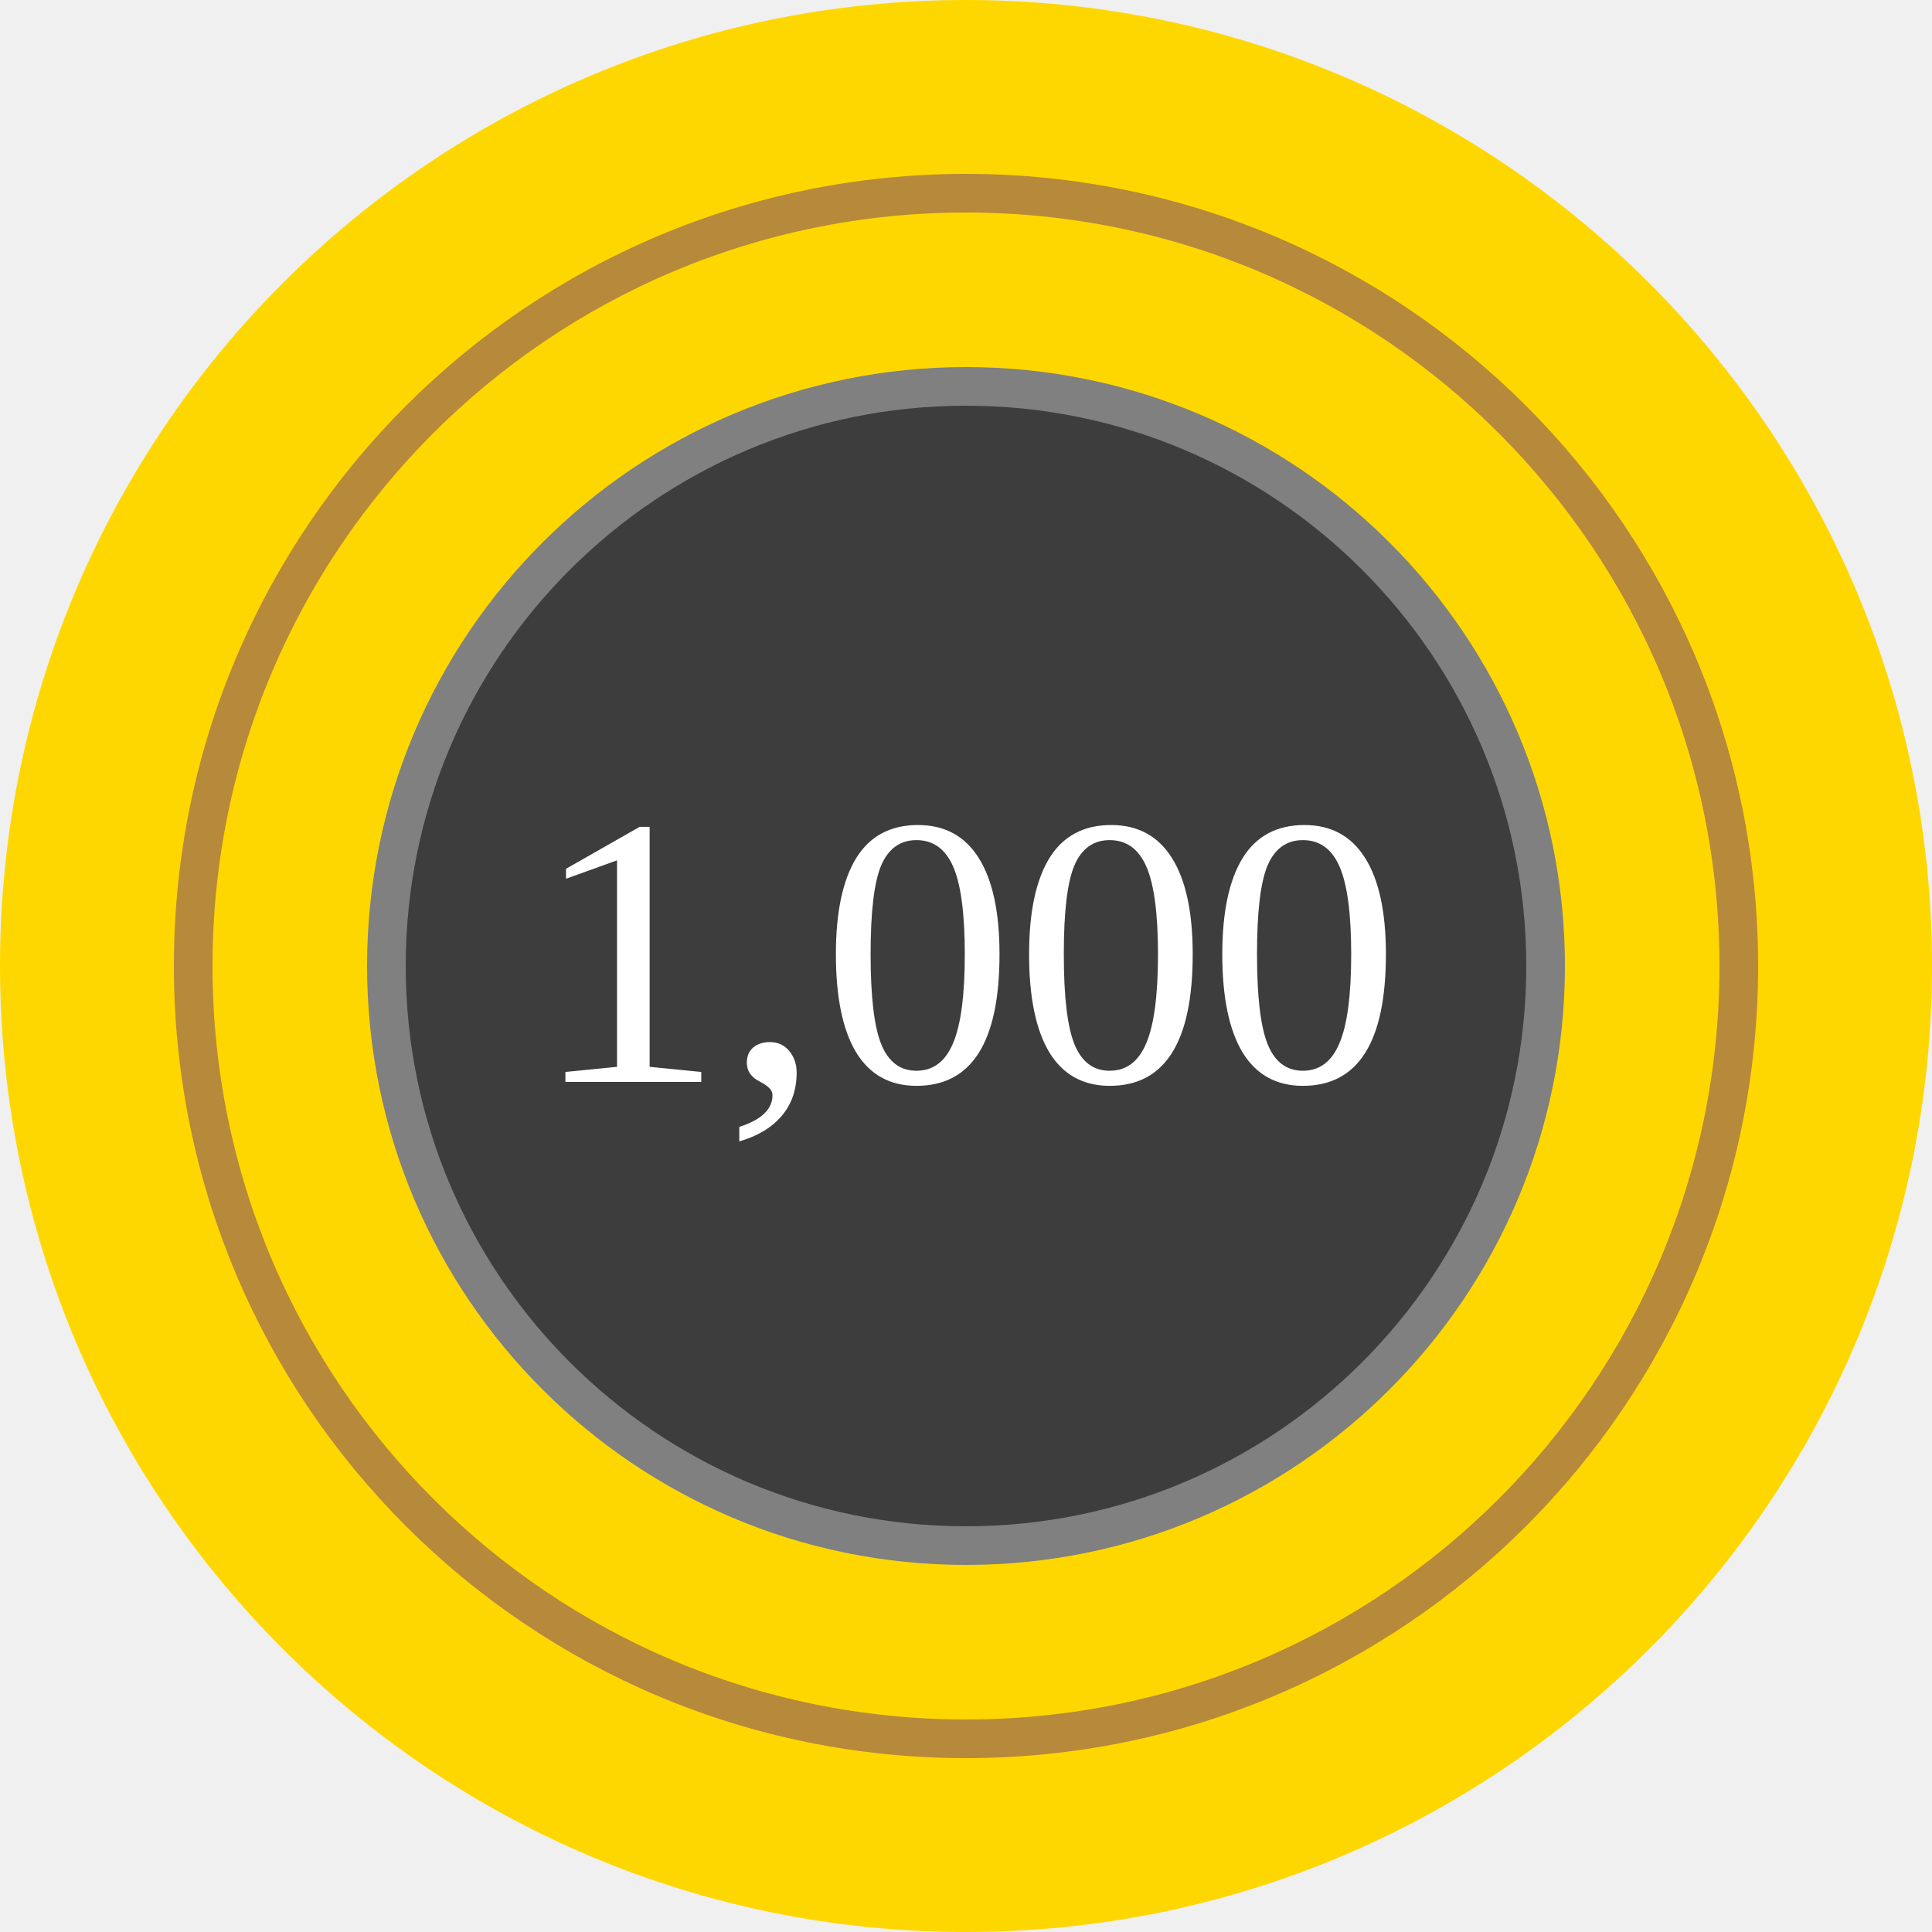
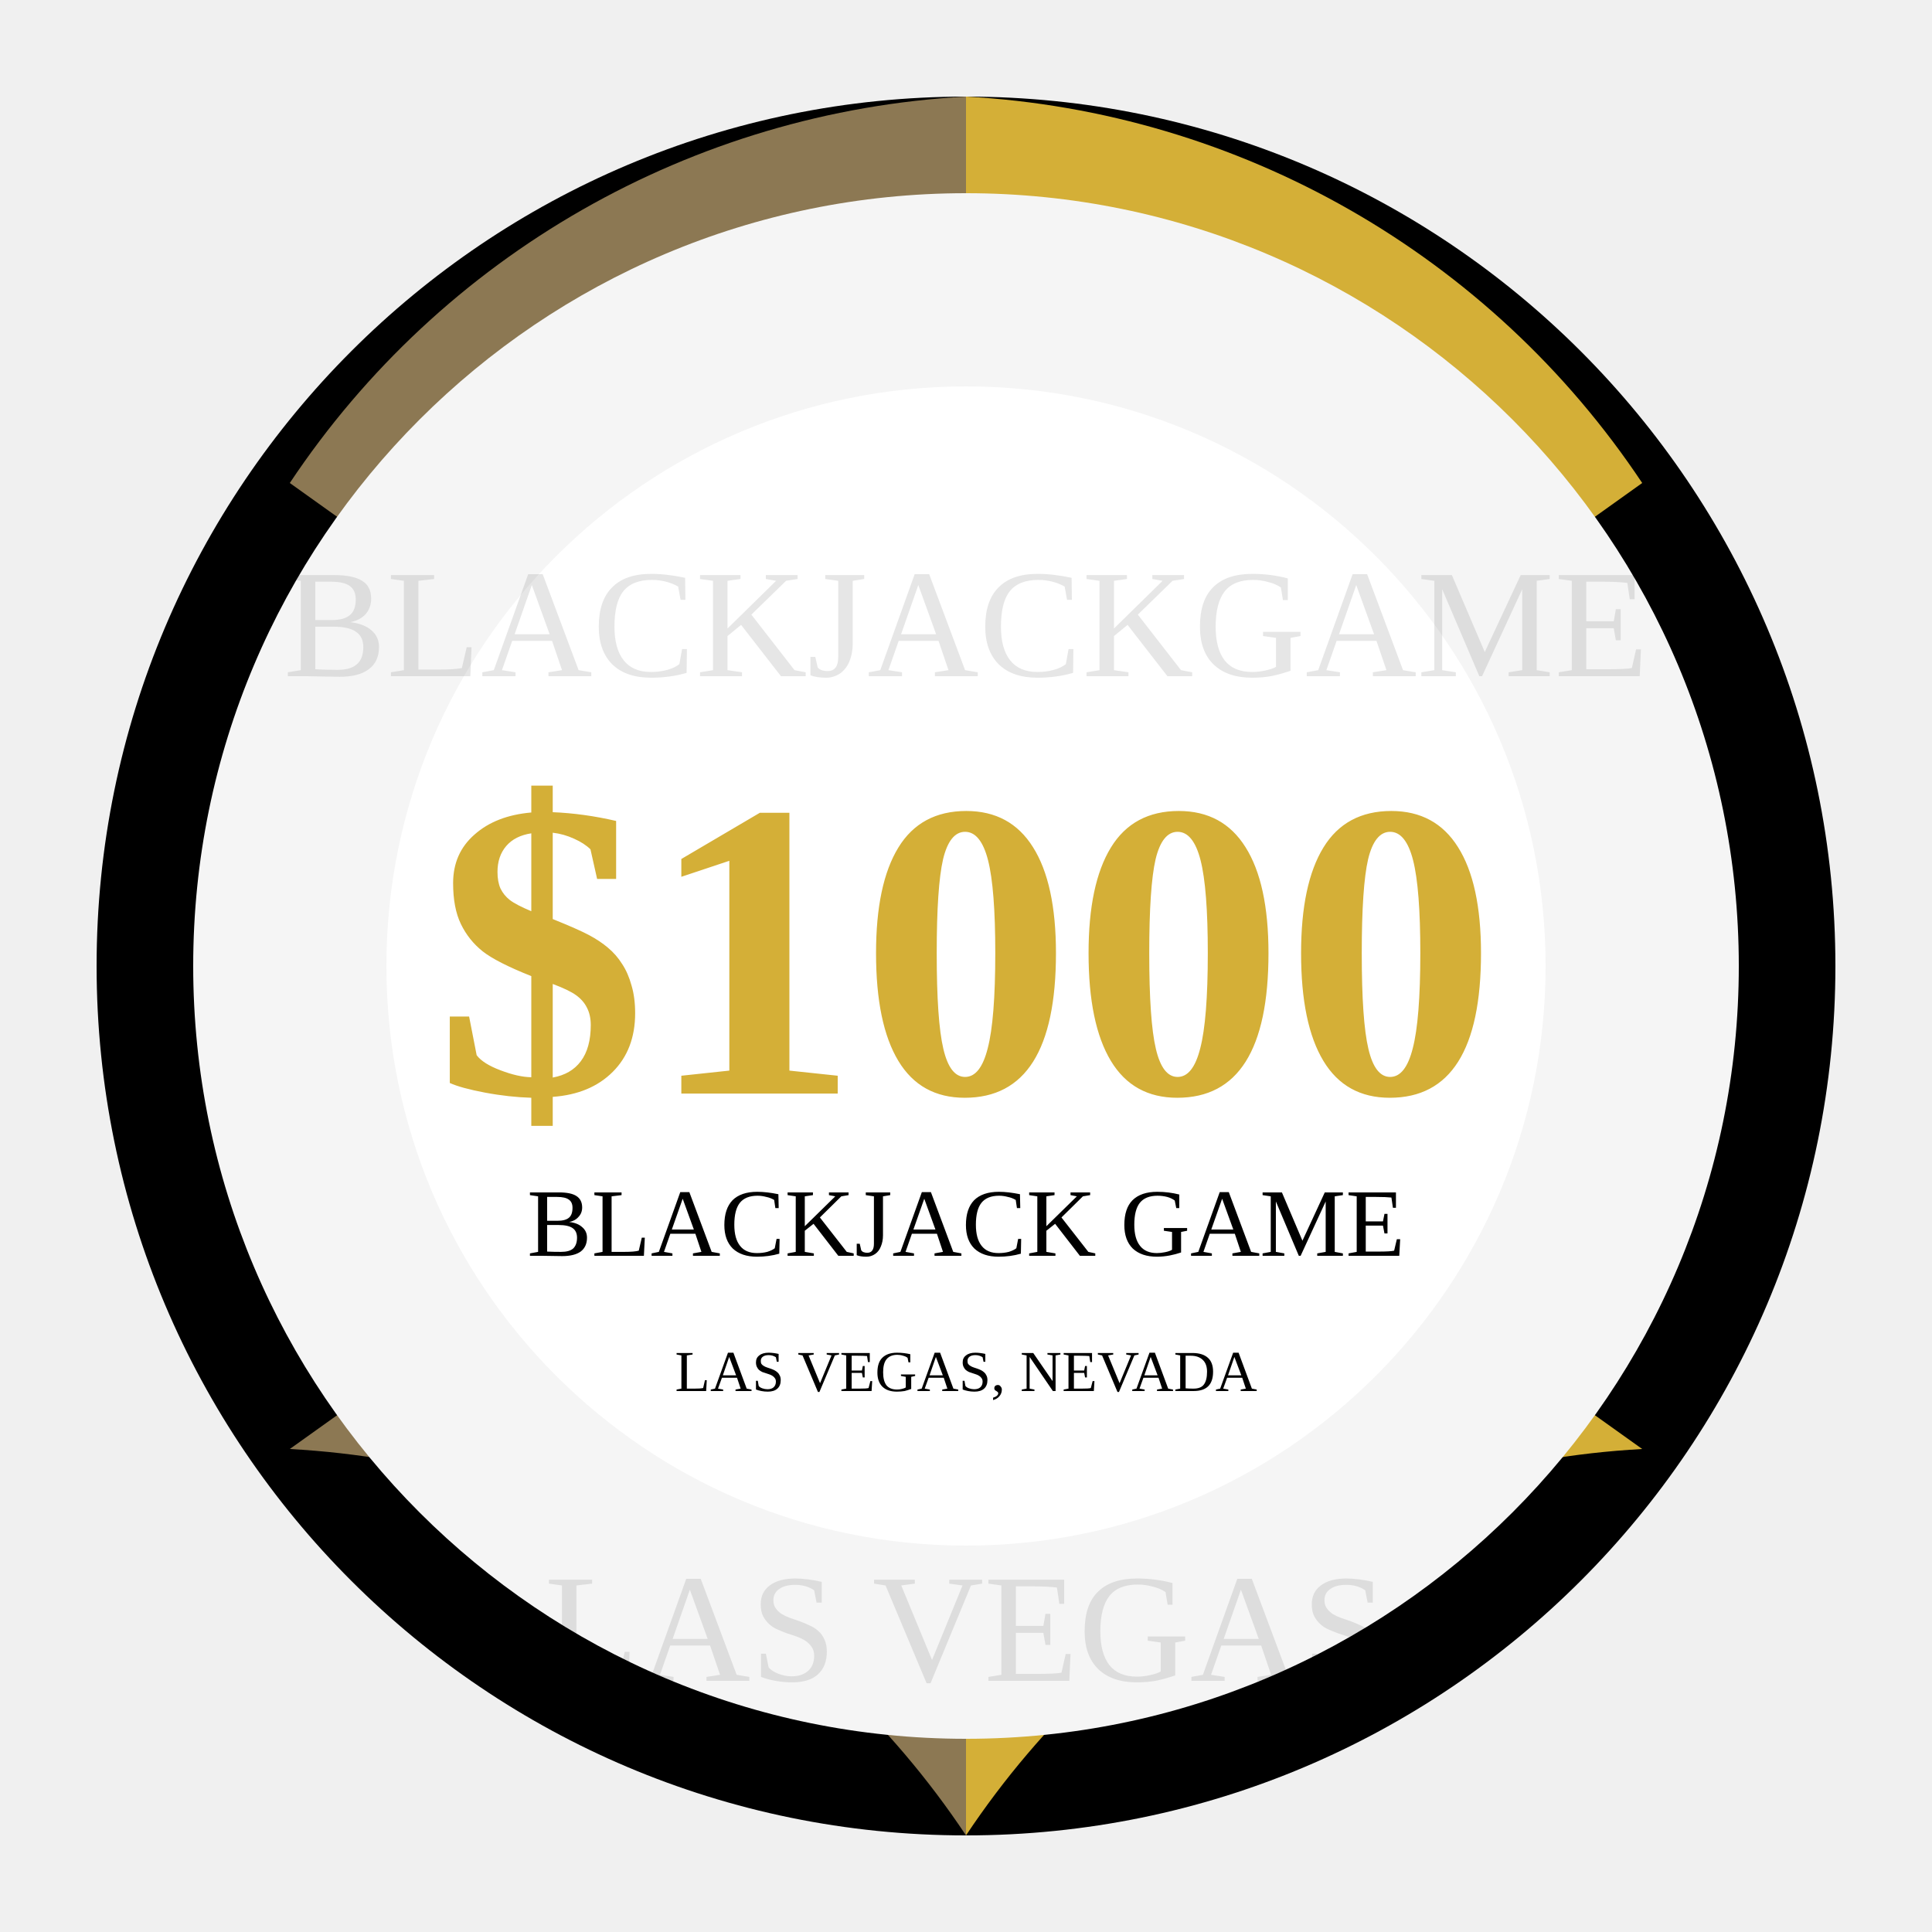
<svg xmlns="http://www.w3.org/2000/svg" width="100" height="100" viewBox="0 0 100 100">
-   <circle cx="50" cy="50" r="45" stroke="gold" stroke-width="10" fill="none" />
-   <circle cx="50" cy="50" r="40" stroke="#b7893a" stroke-width="2" fill="gold" />
-   <circle cx="50" cy="50" r="30" stroke="grey" stroke-width="2" fill="#3d3d3d" />
-   <text x="50%" y="50%" font-size="20" text-anchor="middle" fill="#fff" dy=".3em">1,000</text>
+   <circle cx="50" cy="50" r="45" fill="#000" stroke="none" />
+   <path d="M50 5 A 45 45 0 0 1 85 25 L 50 50 Z" fill="#d4af37" />
+   <path d="M50 5 A 45 45 0 0 0 15 25 L 50 50 Z" fill="#8c7853" />
+   <path d="M50 95 A 45 45 0 0 1 85 75 L 50 50 Z" fill="#d4af37" />
+   <path d="M50 95 A 45 45 0 0 0 15 75 L 50 50 Z" fill="#8c7853" />
+   <circle cx="50" cy="50" r="40" fill="#f5f5f5" />
+   <circle cx="50" cy="50" r="30" fill="#ffffff" />
+   <text x="50%" y="35%" font-size="8" text-anchor="middle" fill="rgba(0,0,0,0.1)">BLACKJACKGAME</text>
+   <text x="50%" y="87%" font-size="8" text-anchor="middle" fill="rgba(0,0,0,0.1)">LAS VEGAS</text>
+   <text x="50%" y="50%" font-size="22" text-anchor="middle" fill="#d4af37" font-weight="bold" dy=".3em">$1000</text>
+   <text x="50%" y="65%" font-size="5" text-anchor="middle" fill="#000">BLACKJACK GAME</text>
+   <text x="50%" y="72%" font-size="3" text-anchor="middle" fill="#000">LAS VEGAS, NEVADA</text>
</svg>
